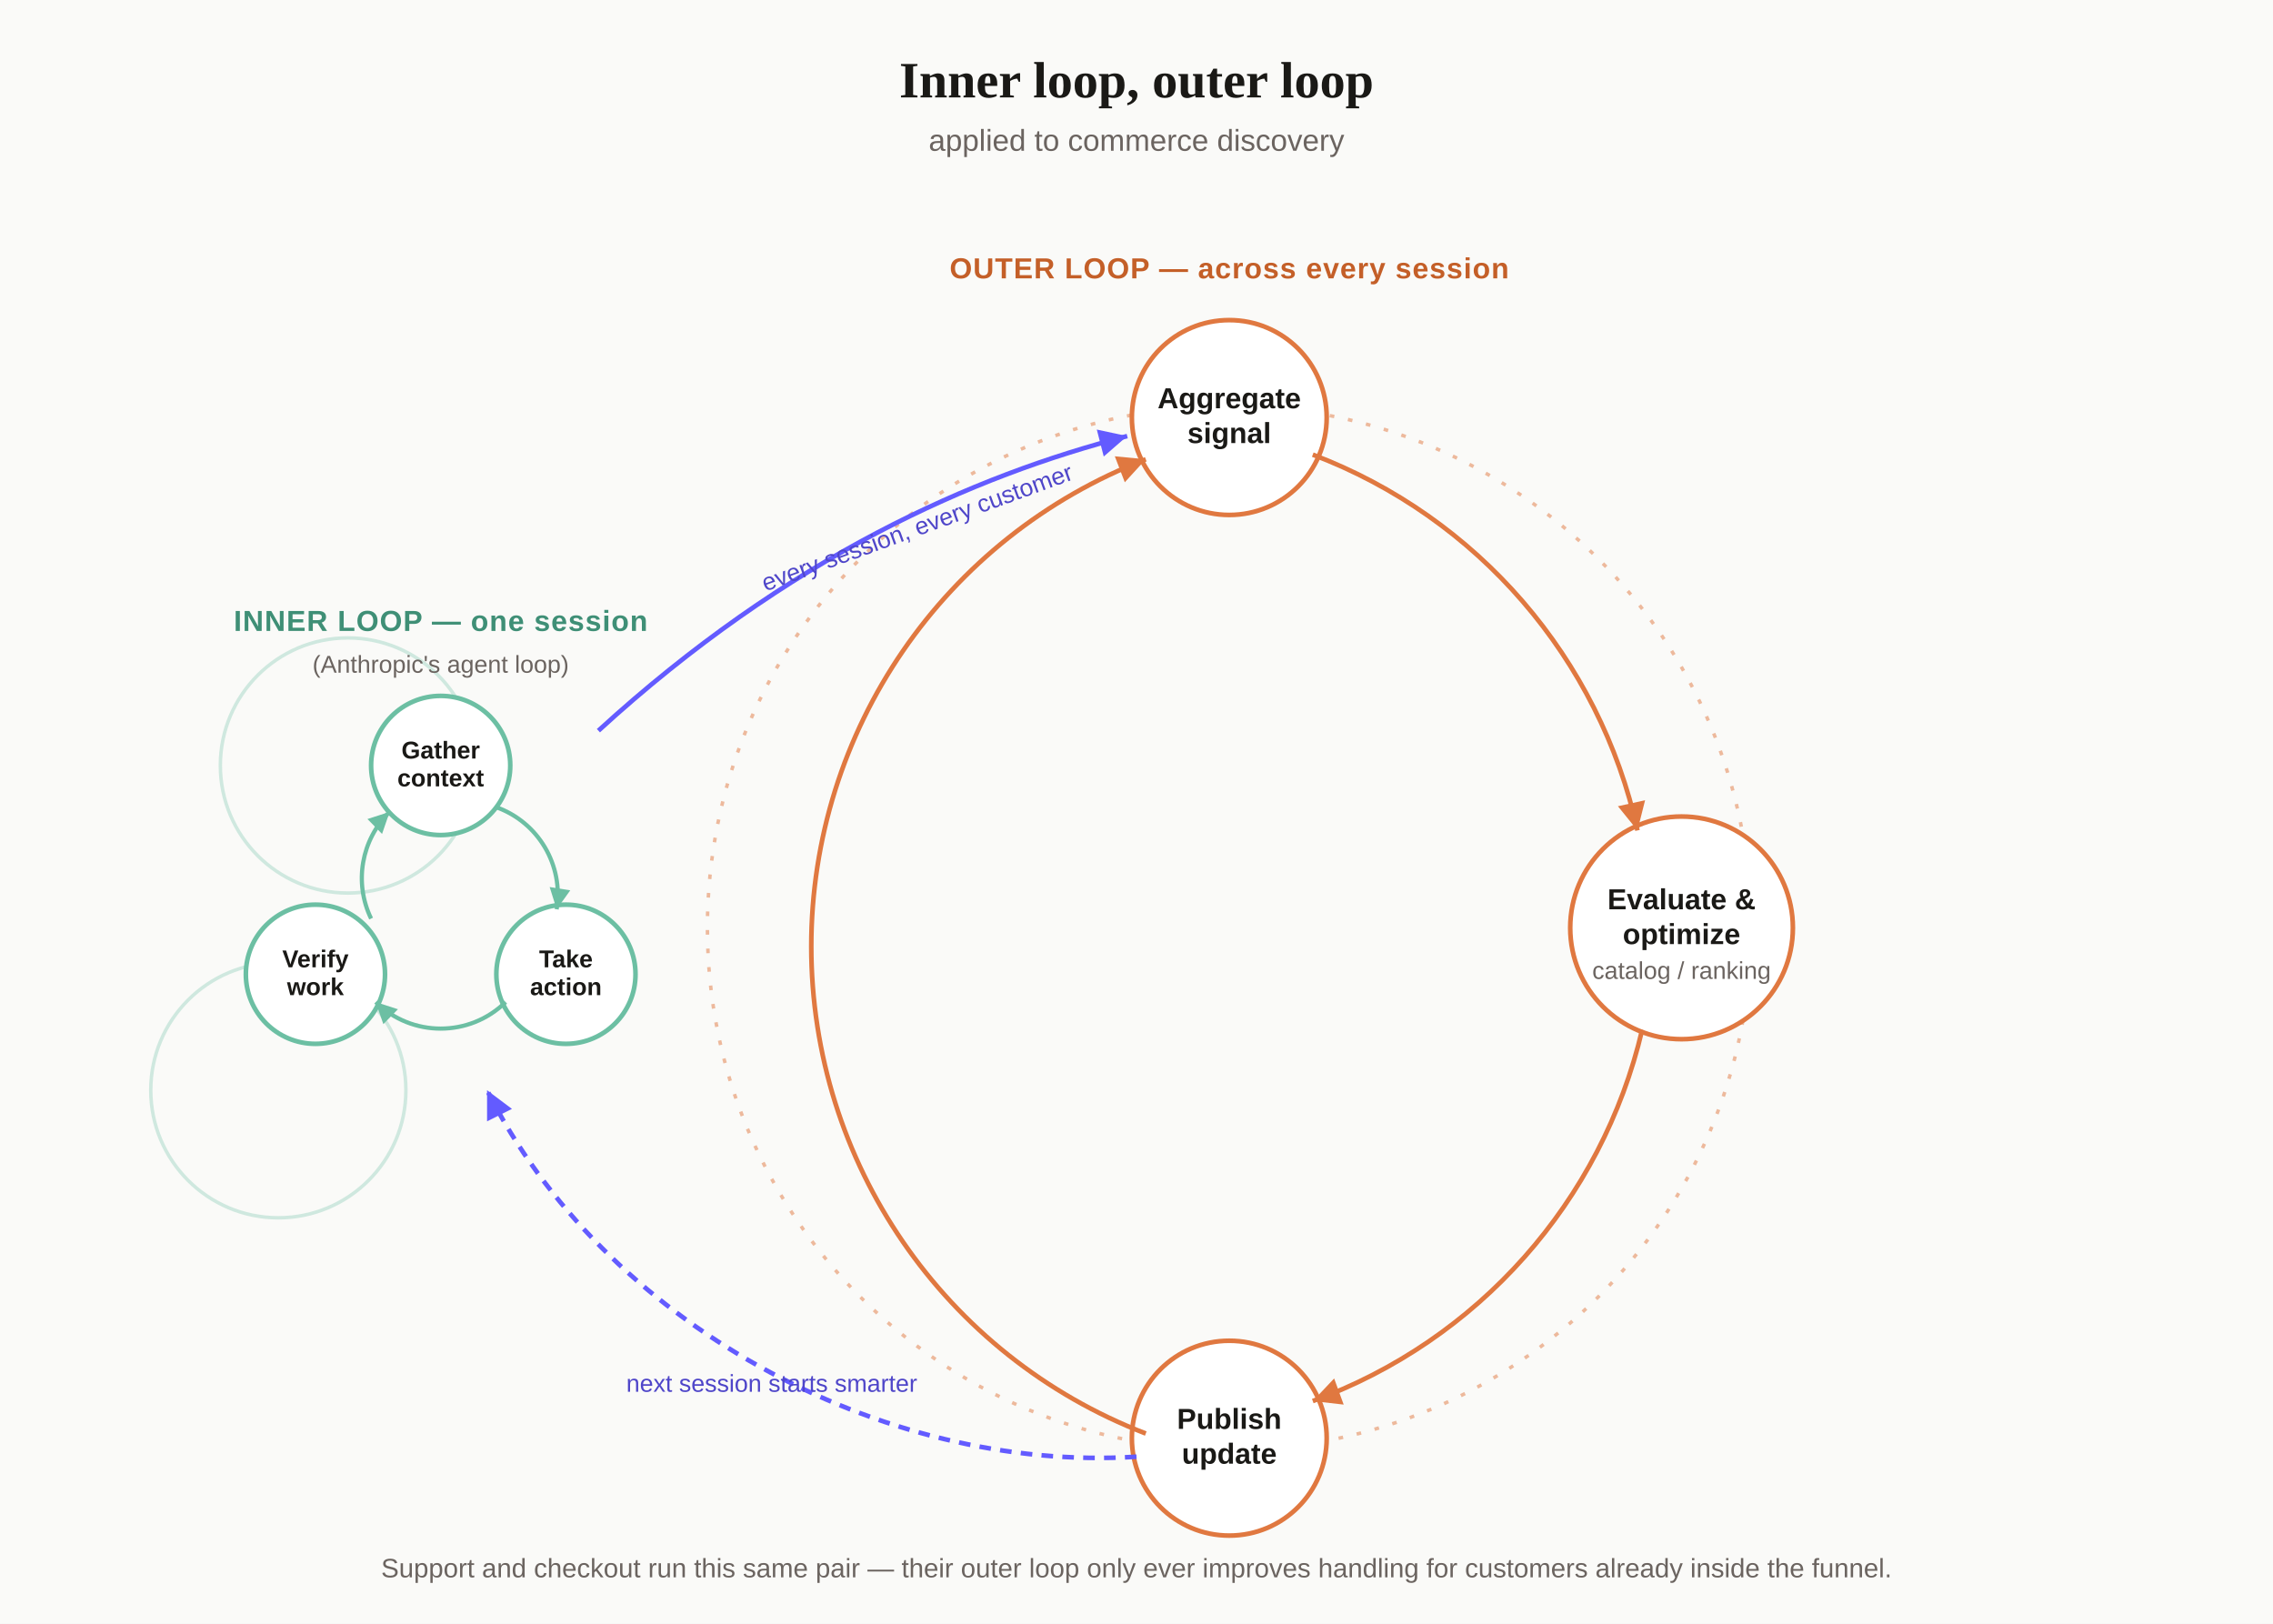
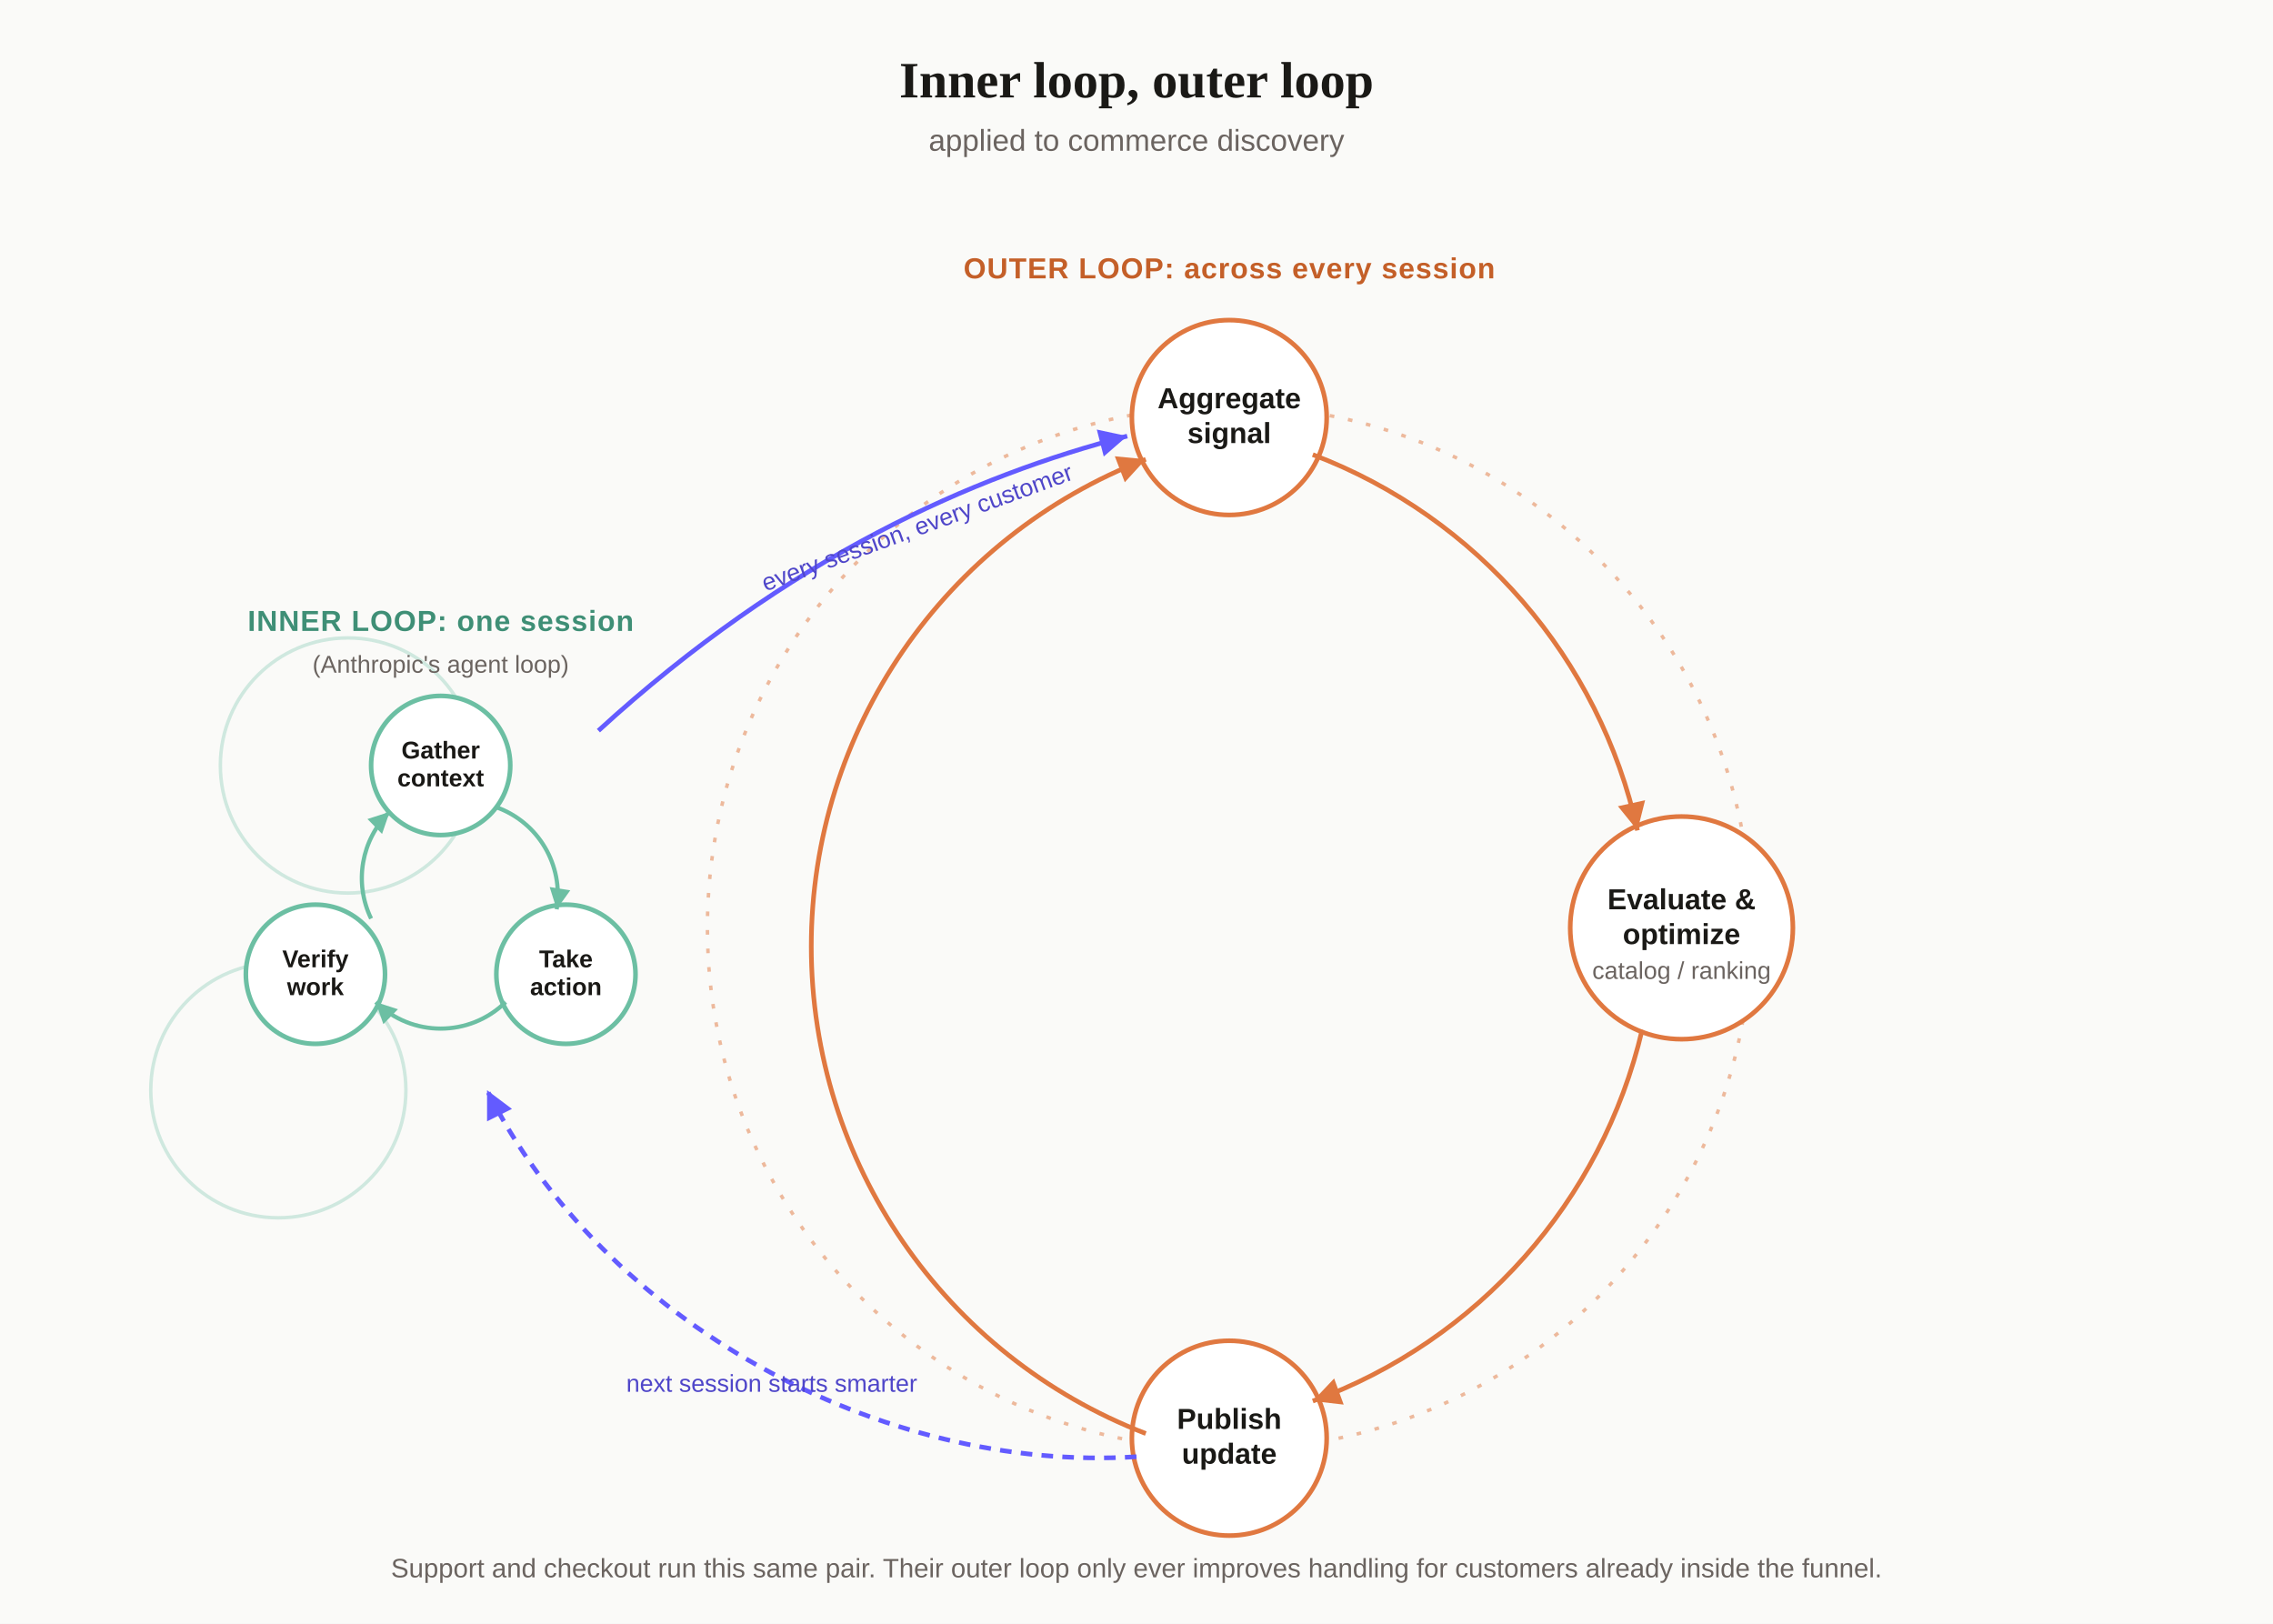
<svg xmlns="http://www.w3.org/2000/svg" viewBox="0 0 980 700" font-family="Georgia, 'Times New Roman', serif">
  <rect width="980" height="700" fill="#FAFAF8" />
  <text x="490" y="42" text-anchor="middle" font-size="22" font-weight="600" fill="#1A1916">Inner loop, outer loop</text>
  <text x="490" y="65" text-anchor="middle" font-size="13" fill="#6B6460" font-family="Arial, sans-serif">applied to commerce discovery</text>
  <circle cx="530" cy="400" r="225" fill="none" stroke="#E07840" stroke-width="1.5" stroke-dasharray="2,6" opacity="0.5" />
-   <text x="530" y="120" text-anchor="middle" font-size="12.5" font-weight="700" fill="#c45f28" font-family="Arial, sans-serif" letter-spacing="0.4">OUTER LOOP — across every session</text>
+   <text x="530" y="120" text-anchor="middle" font-size="12.5" font-weight="700" fill="#c45f28" font-family="Arial, sans-serif" letter-spacing="0.4">OUTER LOOP: across every session</text>
  <g font-family="Arial, sans-serif">
    <circle cx="530" cy="180" r="42" fill="#FFF" stroke="#E07840" stroke-width="2" />
    <text x="530" y="176" text-anchor="middle" font-size="12.5" font-weight="600" fill="#1A1916">Aggregate</text>
    <text x="530" y="191" text-anchor="middle" font-size="12.5" font-weight="600" fill="#1A1916">signal</text>
    <circle cx="725" cy="400" r="48" fill="#FFF" stroke="#E07840" stroke-width="2" />
    <text x="725" y="392" text-anchor="middle" font-size="12.5" font-weight="600" fill="#1A1916">Evaluate &amp;</text>
    <text x="725" y="407" text-anchor="middle" font-size="12.5" font-weight="600" fill="#1A1916">optimize</text>
    <text x="725" y="422" text-anchor="middle" font-size="10.5" fill="#6B6460">catalog / ranking</text>
    <circle cx="530" cy="620" r="42" fill="#FFF" stroke="#E07840" stroke-width="2" />
    <text x="530" y="616" text-anchor="middle" font-size="12.5" font-weight="600" fill="#1A1916">Publish</text>
    <text x="530" y="631" text-anchor="middle" font-size="12.5" font-weight="600" fill="#1A1916">update</text>
  </g>
  <defs>
    <marker id="arrowOuter" markerWidth="9" markerHeight="9" refX="6" refY="3" orient="auto">
      <path d="M0,0 L6,3 L0,6 Z" fill="#E07840" />
    </marker>
    <marker id="arrowInner" markerWidth="8" markerHeight="8" refX="5" refY="2.5" orient="auto">
      <path d="M0,0 L5,2.5 L0,5 Z" fill="#6CBFA3" />
    </marker>
    <marker id="arrowFlow" markerWidth="9" markerHeight="9" refX="6" refY="3" orient="auto">
      <path d="M0,0 L6,3 L0,6 Z" fill="#635BFF" />
    </marker>
  </defs>
  <path d="M 566,196 A 225,225 0 0 1 706,358" fill="none" stroke="#E07840" stroke-width="2" marker-end="url(#arrowOuter)" />
  <path d="M 708,444 A 225,225 0 0 1 566,604" fill="none" stroke="#E07840" stroke-width="2" marker-end="url(#arrowOuter)" />
  <path d="M 494,618 A 225,225 0 0 1 494,198" fill="none" stroke="#E07840" stroke-width="2" marker-end="url(#arrowOuter)" />
  <g opacity="0.3">
    <circle cx="150" cy="330" r="55" fill="none" stroke="#6CBFA3" stroke-width="1.5" />
    <circle cx="120" cy="470" r="55" fill="none" stroke="#6CBFA3" stroke-width="1.5" />
  </g>
-   <text x="190" y="272" text-anchor="middle" font-size="12.5" font-weight="700" fill="#3f8f76" font-family="Arial, sans-serif" letter-spacing="0.4">INNER LOOP — one session</text>
+   <text x="190" y="272" text-anchor="middle" font-size="12.5" font-weight="700" fill="#3f8f76" font-family="Arial, sans-serif" letter-spacing="0.4">INNER LOOP: one session</text>
  <text x="190" y="290" text-anchor="middle" font-size="10.5" fill="#6B6460" font-family="Arial, sans-serif">(Anthropic's agent loop)</text>
  <g font-family="Arial, sans-serif" font-size="10.5">
    <circle cx="190" cy="330" r="30" fill="#FFF" stroke="#6CBFA3" stroke-width="2" />
    <text x="190" y="327" text-anchor="middle" font-weight="600" fill="#1A1916">Gather</text>
    <text x="190" y="339" text-anchor="middle" font-weight="600" fill="#1A1916">context</text>
    <circle cx="244" cy="420" r="30" fill="#FFF" stroke="#6CBFA3" stroke-width="2" />
    <text x="244" y="417" text-anchor="middle" font-weight="600" fill="#1A1916">Take</text>
    <text x="244" y="429" text-anchor="middle" font-weight="600" fill="#1A1916">action</text>
    <circle cx="136" cy="420" r="30" fill="#FFF" stroke="#6CBFA3" stroke-width="2" />
    <text x="136" y="417" text-anchor="middle" font-weight="600" fill="#1A1916">Verify</text>
    <text x="136" y="429" text-anchor="middle" font-weight="600" fill="#1A1916">work</text>
  </g>
  <path d="M 214,348 A 40,40 0 0 1 240,392" fill="none" stroke="#6CBFA3" stroke-width="1.8" marker-end="url(#arrowInner)" />
  <path d="M 218,432 A 40,40 0 0 1 162,432" fill="none" stroke="#6CBFA3" stroke-width="1.8" marker-end="url(#arrowInner)" />
  <path d="M 160,396 A 40,40 0 0 1 168,350" fill="none" stroke="#6CBFA3" stroke-width="1.8" marker-end="url(#arrowInner)" />
  <path d="M 258,315 C 340,240 420,205 486,188" fill="none" stroke="#635BFF" stroke-width="2" marker-end="url(#arrowFlow)" />
  <text x="330" y="255" font-size="10.5" fill="#4f46c9" font-family="Arial, sans-serif" transform="rotate(-20 330 255)">every session, every customer</text>
  <path d="M 490,628 C 380,635 260,570 210,470" fill="none" stroke="#635BFF" stroke-width="2" stroke-dasharray="5,4" marker-end="url(#arrowFlow)" />
  <text x="270" y="600" font-size="10.5" fill="#4f46c9" font-family="Arial, sans-serif">next session starts smarter</text>
-   <text x="490" y="680" text-anchor="middle" font-size="11.5" fill="#6B6460" font-family="Arial, sans-serif">Support and checkout run this same pair — their outer loop only ever improves handling for customers already inside the funnel.</text>
+   <text x="490" y="680" text-anchor="middle" font-size="11.5" fill="#6B6460" font-family="Arial, sans-serif">Support and checkout run this same pair. Their outer loop only ever improves handling for customers already inside the funnel.</text>
</svg>
